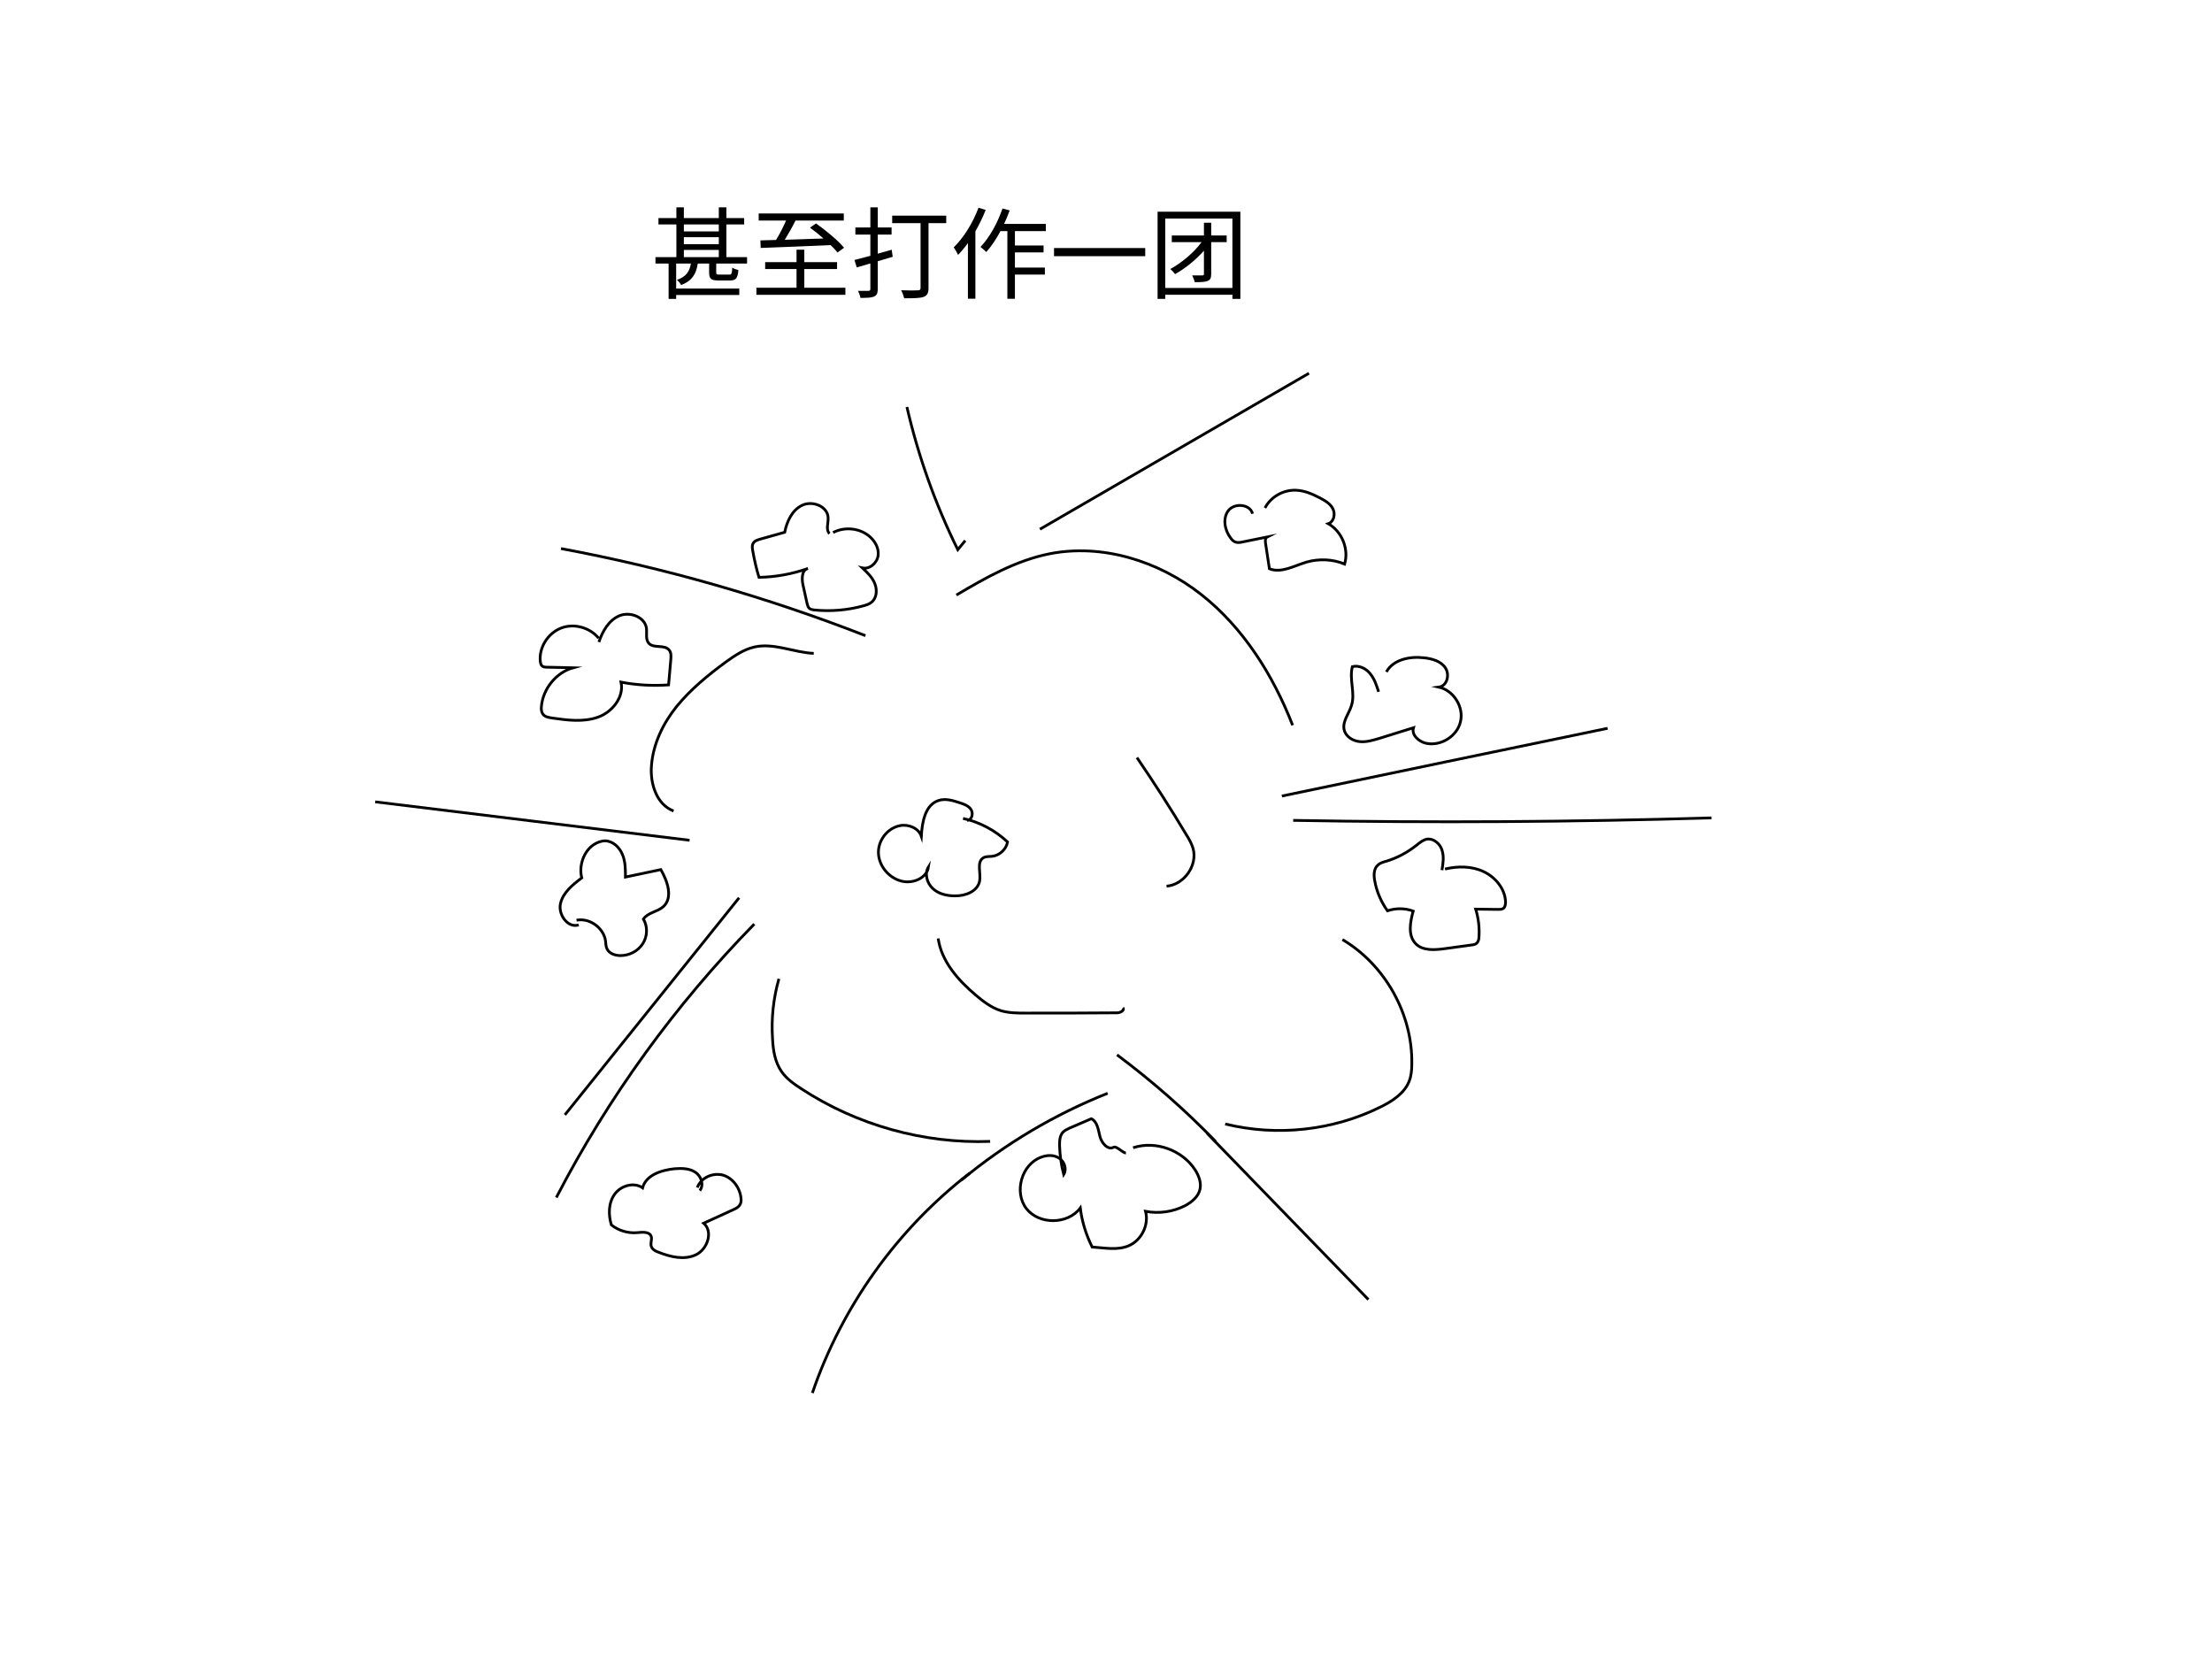
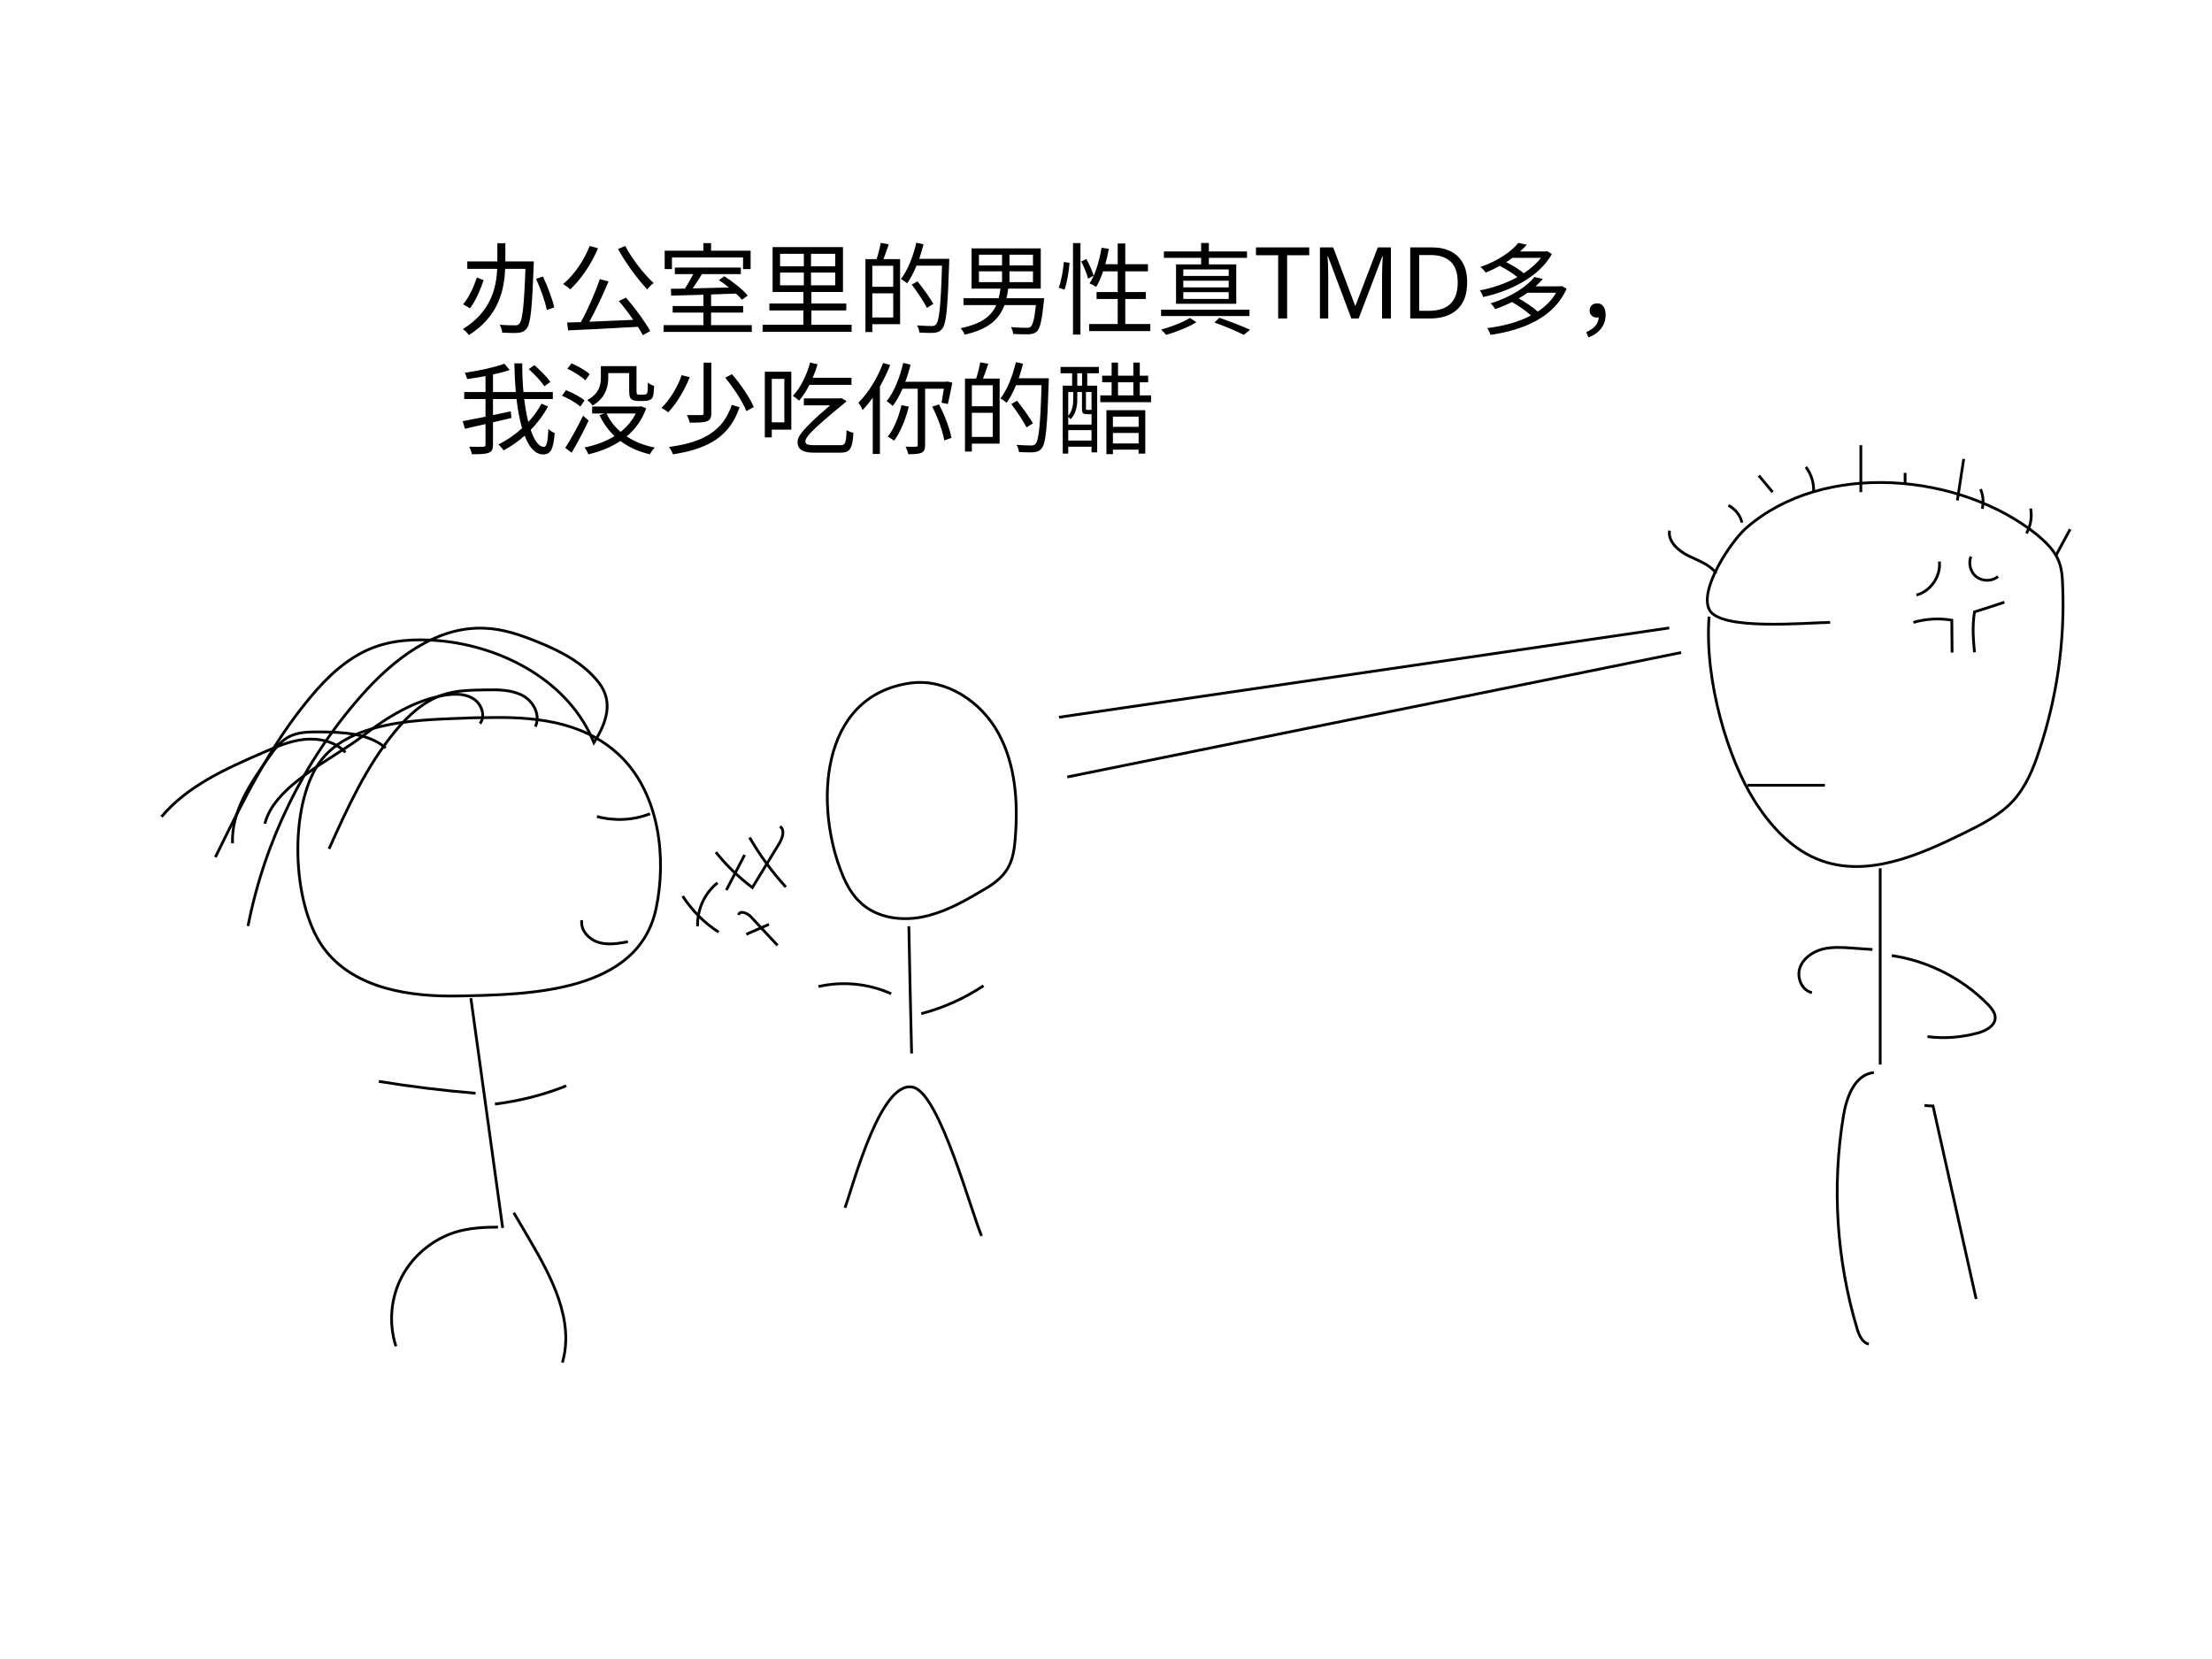
- <svg xmlns="http://www.w3.org/2000/svg" version="1.1" id="page10" x="0px" y="0px" viewBox="0 0 800 600" enable-background="new 0 0 800 600" xml:space="preserve">
-   <path fill="none" stroke="#000000" stroke-miterlimit="10" d="M457.5,183.7c2.1-4,6.6-6.6,11.2-6.4c3.1,0.1,6,1.4,8.7,2.8  c1.9,1,3.8,2.1,4.7,4c0.9,1.9,0.3,4.6-1.7,5.3c4.9,2.8,7.5,9.1,5.9,14.6c-4.3-1.8-9.3-2-13.8-0.7c-4.4,1.3-9.1,4.1-13.4,2.4  c-0.5-3.1-0.9-6.1-1.4-9.2c-0.1-0.8-0.2-1.9,0.6-2.3c-3,0.6-5.9,1.2-8.9,1.8c-0.8,0.2-1.6,0.3-2.4,0.1c-0.8-0.2-1.4-0.8-1.9-1.5  c-2.2-2.8-3-7.2-0.8-10c2.3-2.8,7.8-2.3,8.7,1.2" />
-   <path fill="none" stroke="#000000" stroke-miterlimit="10" d="M501.4,243c2.5-4.5,8.5-5.7,13.6-5.1c2.9,0.3,6.1,1.2,7.7,3.6  c1.7,2.4,0.7,6.6-2.3,7c5.3,1.2,9.1,7.2,7.8,12.5c-1.2,5.3-7.2,9-12.5,7.8c-2.6-0.6-5.3-3-4.5-5.6c-4.1,1.3-8.1,2.5-12.2,3.8  c-2.4,0.7-4.9,1.5-7.4,1.2s-5-1.9-5.5-4.4c-0.6-3,1.8-5.7,2.7-8.7c1.4-4.5-0.9-9.4,0.3-14c2.3-0.6,4.9,0.6,6.4,2.5  c1.6,1.9,2.3,4.2,3.1,6.6" />
-   <path fill="none" stroke="#000000" stroke-miterlimit="10" d="M345.9,215.2c10.6-6.3,21.6-12.5,33.6-14.9  c19.1-3.8,39.5,2.6,54.8,14.6s26.1,29.2,33.2,47.4" />
-   <path fill="none" stroke="#000000" stroke-miterlimit="10" d="M294.3,236.3c-7.2-0.3-14.4-3.9-21.5-2.3c-3.9,0.9-7.2,3.2-10.4,5.5  c-6.4,4.7-12.6,9.8-17.6,15.9c-5,6.2-8.6,13.6-9.2,21.6c-0.5,6.5,1.9,14,8,16.3" />
-   <path fill="none" stroke="#000000" stroke-miterlimit="10" d="M281.7,354c-2,7-2.8,14.4-2.3,21.7c0.2,4.2,0.9,8.5,3.3,11.9  c1.8,2.6,4.4,4.4,7,6.1c20.1,13.2,44.4,20,68.4,19.1" />
-   <path fill="none" stroke="#000000" stroke-miterlimit="10" d="M485.5,339.8c15.5,9.2,25.4,27,25.1,45c0,2.1-0.2,4.2-0.9,6.1  c-1.7,4.5-6.2,7.4-10.5,9.5c-17.2,8.5-37.4,10.7-56.1,6.1" />
-   <path fill="none" stroke="#000000" stroke-miterlimit="10" d="M339.3,339.4c1.2,8.3,7.2,15.1,13.6,20.5c2.7,2.3,5.6,4.5,9,5.6  c3,0.9,6.1,0.9,9.2,0.9c11,0,22,0,33-0.1c1.1,0,2.8-1,2-1.8" />
-   <path fill="none" stroke="#000000" stroke-miterlimit="10" d="M411.2,274c6.2,9.1,12.2,18.4,17.8,27.8c1,1.6,2,3.3,2.5,5.1  c1.7,6.1-3.3,13.1-9.6,13.6" />
-   <path fill="none" stroke="#000000" stroke-miterlimit="10" d="M301.3,192.6c4-2.1,9.2-1.7,12.8,1.1c2.2,1.7,3.8,4.4,3.5,7.1  s-3,5.2-5.7,4.6c1.8,1.7,3.6,3.4,4.5,5.7c0.9,2.3,0.7,5.2-1.2,6.7c-0.8,0.7-1.9,1-2.9,1.3c-5.8,1.6-11.9,2.1-17.9,1.5  c-0.6-0.1-1.3-0.2-1.7-0.6c-0.5-0.4-0.6-1.1-0.8-1.7c-0.5-2.3-1-4.6-1.5-6.8c-0.5-2.3-0.4-5.4,1.8-5.9c-5.7,2-11.7,3.1-17.7,3.2  c-1-3.2-1.7-6.5-2.3-9.8c-0.1-0.8-0.3-1.7,0.2-2.5c0.5-0.9,1.5-1.2,2.5-1.5c3-0.8,5.9-1.7,8.9-2.5c0.8-4,2.7-8.1,6.4-9.8  c3.7-1.7,9.1,0.4,9.3,4.5c0.1,2-0.9,4.4,0.5,5.8" />
-   <path fill="none" stroke="#000000" stroke-miterlimit="10" d="M216.5,230.8c-3.2-3.9-9-5.5-13.7-3.6c-4.7,1.9-7.9,7-7.4,12  c0.1,0.6,0.2,1.3,0.7,1.7c0.4,0.3,1,0.4,1.6,0.4c3.2,0.1,6.4,0.1,9.6,0.2c-6.2,1.7-11,7.7-11.5,14.1c-0.1,0.9,0,1.9,0.5,2.6  c0.7,1.1,2.2,1.3,3.5,1.5c5.5,0.8,11.2,1.5,16.4-0.3s9.6-7.3,8.4-12.7c5.7,1.1,11.5,1.4,17.2,1c0.3-3,0.5-6,0.8-9.1  c0.1-1.2,0.2-2.6-0.6-3.5c-1.7-2.1-5.5-0.5-7.3-2.4c-1.3-1.4-0.7-3.6-0.9-5.5c-0.6-4.1-6-6.1-9.8-4.5s-6.1,5.6-7.4,9.5" />
-   <path fill="none" stroke="#000000" stroke-miterlimit="10" d="M209.3,334.5c-3.9,1.3-7.5-3.7-6.6-7.7c0.9-4,4.4-6.8,7.7-9.3  c-1.1-4.3,0.6-9.5,4.3-12c1.2-0.8,2.7-1.4,4.2-1.4c2.8,0.1,5.1,2.3,6.2,4.9c1.1,2.6,1.1,5.4,1.1,8.2c4.3-0.9,8.5-1.8,12.8-2.7  c2.4,4.2,4.5,10.1,0.9,13.4c-2.1,1.9-5.6,2.1-7.2,4.5c1.6,2.7,1.5,6.3-0.3,9s-4.9,4.2-8,4.2c-1.9,0-4.1-0.7-4.9-2.5  c-0.4-0.9-0.4-1.8-0.5-2.8c-0.7-4.8-5.8-8.4-10.5-7.5" />
-   <path fill="none" stroke="#000000" stroke-miterlimit="10" d="M349.1,195.5c-0.9,1.1-1.8,2.2-2.7,3.3c-8.1-16.4-14.3-33.8-18.4-51.6  " />
-   <path fill="none" stroke="#000000" stroke-miterlimit="10" d="M376.1,191.4c32.4-18.8,64.9-37.6,97.3-56.4" />
-   <path fill="none" stroke="#000000" stroke-miterlimit="10" d="M522.6,314.3c4.6-1.1,9.6-1.1,13.9,0.9c4.3,2,7.8,6.2,8,10.9  c0,0.9-0.1,2-0.9,2.5c-0.5,0.3-1.2,0.3-1.8,0.3c-2.7,0-5.4-0.1-8.1-0.1c1,3.2,1.4,6.6,1.2,9.9c0,0.9-0.2,1.8-0.8,2.4  c-0.5,0.5-1.3,0.6-2.1,0.7c-3.2,0.4-6.3,0.9-9.5,1.3c-3.7,0.5-8,0.8-10.5-1.8c-2.9-3-2-7.8-0.9-11.8c-3-1.1-6.3-1.1-9.3-0.1  c-2.3-3.2-3.9-6.9-4.6-10.8c-0.4-2-0.4-4.4,1.1-5.7c0.8-0.8,1.9-1.1,3-1.4c4-1.2,7.7-3.2,11-5.8c1.1-0.9,2.3-1.9,3.7-2.2  c2.4-0.4,4.8,1.6,5.5,3.9c0.8,2.4,0.4,4.9,0,7.3" />
-   <path fill="none" stroke="#000000" stroke-miterlimit="10" d="M409.8,415.1c8.2-2.7,17.9,0.9,22.5,8.1c1.3,2.1,2.2,4.5,1.7,6.9  c-0.6,2.7-3,4.7-5.5,6c-4.3,2.2-9.4,2.9-14.2,2c1.3,4.8-1.4,10.4-6,12.4c-4.1,1.8-8.8,0.8-13.3,0.5c-2.2-4.4-3.7-9.2-4.3-14.1  c-4.5,6-14.9,6.1-19.5,0.2c-4.6-6-1.7-16.1,5.4-18.6c2.1-0.8,4.6-0.9,6.5,0.4c1.9,1.2,2.8,4,1.6,5.9c-0.9-3.5-1.4-7-1.5-10.6  c0-1.7,0.1-3.6,1.3-4.8c0.6-0.6,1.5-1,2.3-1.4c2.6-1.1,5.3-2.3,7.9-3.4c2.2,1.1,2.5,4,3.1,6.4c0.6,2.4,2.9,5.1,5,3.9  c1-0.5,3.3,2.1,4.4,2.1" />
-   <path fill="none" stroke="#000000" stroke-miterlimit="10" d="M252.2,429.5c1.3-3.6,5.6-5.5,9.3-4.5c3.6,1.1,6.2,4.7,6.5,8.5  c0.1,0.8,0,1.6-0.4,2.2c-0.5,0.9-1.5,1.4-2.4,1.8c-3.6,1.6-7.1,3.3-10.7,4.9c3.5,3,1.4,9.4-2.8,11.4s-9.2,0.8-13.5-0.9  c-1.2-0.4-2.4-1.1-2.7-2.3c-0.3-1.1,0.4-2.4,0-3.5c-0.7-1.7-3.1-1.5-5-1.3c-3.3,0.3-6.8-0.7-9.4-2.8c-1.1-3.7-1.1-7.9,1.2-11.1  c2.2-3.1,7-4.5,10.1-2.3c1.2-4.6,6.7-6.4,11.5-6.9c2.6-0.2,5.3-0.2,7.5,1.2c2.2,1.4,3.3,4.6,1.7,6.7" />
-   <path fill="none" stroke="#000000" stroke-miterlimit="10" d="M436.5,409.8c19.5,20.1,38.9,40.1,58.4,60.2" />
-   <path fill="none" stroke="#000000" stroke-miterlimit="10" d="M350.7,424.3c-26.2,20.2-46.2,48.2-56.9,79.5" />
-   <path fill="none" stroke="#000000" stroke-miterlimit="10" d="M267.3,324.7c-21,26.2-42,52.3-63,78.5" />
-   <path fill="none" stroke="#000000" stroke-miterlimit="10" d="M272.8,334.2c-28.6,29.2-52.8,62.6-71.6,98.9" />
-   <path fill="none" stroke="#000000" stroke-miterlimit="10" d="M463.6,287.9c39.3-8.2,78.5-16.4,117.8-24.5" />
-   <path fill="none" stroke="#000000" stroke-miterlimit="10" d="M467.7,296.7c50.4,0.9,100.9,0.6,151.3-0.9" />
-   <path fill="none" stroke="#000000" stroke-miterlimit="10" d="M249.4,303.9c-37.9-4.6-75.8-9.3-113.7-13.9" />
-   <path fill="none" stroke="#000000" stroke-miterlimit="10" d="M313,229.9c-35.6-13.9-72.5-24.5-110.1-31.5" />
-   <path fill="none" stroke="#000000" stroke-miterlimit="10" d="M347.7,426.8c15.9-13.2,33.8-23.8,52.9-31.4" />
-   <path fill="none" stroke="#000000" stroke-miterlimit="10" d="M439.7,412.9c-11-11.4-23-21.9-35.7-31.4" />
-   <path fill="none" stroke="#000000" stroke-miterlimit="10" d="M348.3,296c6,1.3,11.6,4.3,16.1,8.5c-0.5,2.7-2.9,4.9-5.6,5.2  c-1.1,0.1-2.2,0-3.1,0.5c-2.6,1.5-0.9,5.5-1.4,8.4c-0.7,3.8-5.2,5.5-9,5.4c-2.9,0-5.9-0.7-8-2.7s-3-5.4-1.5-7.8  c-0.6,4.2-5.9,6.3-10,5.1c-4.4-1.2-7.9-5.4-8.1-10c-0.2-4.6,3.2-9.1,7.8-10c3.1-0.6,6.7,0.9,7.7,3.8c0.3-5.1,1.4-11.4,6.3-12.9  c2.4-0.8,5.1,0,7.5,0.8c1.6,0.5,3.3,1.1,4.2,2.5c0.9,1.4,0.3,3.8-1.4,3.9" />
-   <text transform="matrix(1 0 0 1 235.6226 105.2195)" font-family="'YouYuan'" font-size="36px">甚至打作一团</text>
+ <svg xmlns="http://www.w3.org/2000/svg" version="1.1" id="page12" x="0px" y="0px" viewBox="0 0 800 600" enable-background="new 0 0 800 600" xml:space="preserve">
+   <path fill="none" d="M161.7,296.4c9,2.4,16.8,6.1,22.4,11.3c17.1,15.9,13.7,45.1-6,57.3c-18.3,11.4-46.7,10.4-66,2.1  c-8.5-3.6-15.9-10.5-21.6-17.7C54.7,304.6,119.9,285.3,161.7,296.4z" />
+   <path fill="none" stroke="#000000" stroke-miterlimit="10" d="M178.7,259.5c16.8-0.2,34,2.1,46.4,14.7c13.4,13.7,16,36.2,12.2,54.3  c-6.4,30.5-45.7,31.2-71.1,31.7c-17.6,0.4-37.3-2.5-48.3-16.2c-12.1-15-13.6-49.6-3.5-66.5c10.6-17.7,38.9-17.1,56.8-17.9  C173.5,259.6,176.1,259.5,178.7,259.5z" />
+   <path fill="none" stroke="#000000" stroke-miterlimit="10" d="M215.9,295.3c6.3,1.7,13.1,1.4,19.2-1" />
+   <path fill="none" stroke="#000000" stroke-miterlimit="10" d="M210.4,332.8c-0.5,3.6,2.5,6.9,6,8s7.2,0.4,10.7-0.2" />
+   <path fill="none" stroke="#000000" stroke-miterlimit="10" d="M124.9,272.1c-3.6-3.9-9.4-5.2-14.7-4.7c-5.3,0.5-10.3,2.7-15.1,4.8  c-13.4,5.8-27.3,12-36.7,23.2" />
+   <path fill="none" stroke="#000000" stroke-miterlimit="10" d="M139.5,270.5c-6.4-5.4-15.5-5.7-23.9-5.8c-3.8,0-7.8,0-11.2,1.8  c-3.1,1.7-5.2,4.6-7.2,7.4c-6.6,9.4-13.6,19.6-13.1,31.1" />
+   <path fill="none" stroke="#000000" stroke-miterlimit="10" d="M173.6,261.7c2.1-2.8,0.6-7.1-2.4-9s-6.7-1.8-10.2-1.3  c-11,1.8-20.9,7.9-29.7,14.7c-10.7,8.3-32.1,17.9-35.5,31.8" />
+   <path fill="none" stroke="#000000" stroke-miterlimit="10" d="M193.6,262.8c2-4-0.6-9.1-4.5-11.2s-8.6-2.2-13.1-2.1  c-5.5,0.1-11,0.1-16.2,1.9c-6.8,2.4-12.3,7.5-16.9,13.1c-10.4,12.6-17.2,27.6-23.9,42.5" />
+   <path fill="none" stroke="#000000" stroke-miterlimit="10" d="M77.9,310c9.9-20.2,19.9-40.6,34.4-57.9c6-7.2,13-13.9,21.7-17.5  c7.7-3.2,16.3-3.6,24.7-2.9c23.5,2.1,47.3,15,56.1,36.9c4.7-7.4,7.1-14.9,1.7-21.8s-13.5-11.2-21.7-14.5c-6.3-2.6-12.9-4.9-19.7-5.1  c-17.6-0.7-33,11.4-44.6,24.6c-20.6,23.4-34.8,52.4-40.8,83.1" />
+   <path fill="none" stroke="#000000" stroke-miterlimit="10" d="M170.3,361c3.8,27.7,7.7,55.4,11.5,83.1" />
+   <path fill="none" stroke="#000000" stroke-miterlimit="10" d="M179,399.3c8.8-1.1,17.6-3.3,25.8-6.6" />
+   <path fill="none" stroke="#000000" stroke-miterlimit="10" d="M180.1,443.8c-5,0-10.1,0.3-15,1.7c-8.3,2.5-15.6,8.4-19.7,16.1  c-4.1,7.7-4.9,17-2.2,25.3" />
+   <path fill="none" stroke="#000000" stroke-miterlimit="10" d="M185.8,438.6c1.9,3.2,3.8,6.4,5.7,9.7c8,13.6,16.3,29.3,11.9,44.5" />
+   <path fill="none" stroke="#000000" stroke-miterlimit="10" d="M172,395.4c-11.7-1-23.4-2.4-35-4.3" />
+   <path fill="none" stroke="#000000" stroke-miterlimit="10" d="M304.7,316.4c1.6,3.9,3.7,7.6,6.9,10.4c5.7,5.1,14.1,6.3,21.6,4.9  c7.5-1.4,14.4-5.1,21-9c3.9-2.2,7.8-4.6,10.1-8.4c2.1-3.4,2.6-7.5,2.9-11.4c1-12.9,0.1-26.3-6.1-37.7s-18.8-19.8-31.5-18.2  C296,251.4,294.6,292,304.7,316.4z" />
+   <path fill="none" stroke="#000000" stroke-miterlimit="10" d="M259.5,319.3c-4.7,3.7-7.4,9.7-7.2,15.7" />
+   <path fill="none" stroke="#000000" stroke-miterlimit="10" d="M246.9,324.1c3.4,5.2,7.8,9.7,13,13" />
+   <path fill="none" stroke="#000000" stroke-miterlimit="10" d="M269.3,309.2c-2.2,4.2-4.4,8.5-6.6,12.7" />
+   <path fill="none" stroke="#000000" stroke-miterlimit="10" d="M282.1,298.9c1.9,1.3,0.9,4.2-0.3,6.2c-2.6,4.3-7.1,11.6-9.7,15.9  c-4.9-3.7-9.4-8-13.2-12.8" />
+   <path fill="none" stroke="#000000" stroke-miterlimit="10" d="M271.1,302.9c3.7,6.4,8.1,12.4,13.1,17.9" />
+   <path fill="none" stroke="#000000" stroke-miterlimit="10" d="M278.1,334.3c-2.7,1.2-5.4,2.4-8.2,3.6" />
+   <path fill="none" stroke="#000000" stroke-miterlimit="10" d="M267.1,330.9c0.5-1.8,3.2-0.7,4.5,0.7c3.2,3.4,6.4,6.9,9.6,10.3" />
+   <path fill="none" stroke="#000000" stroke-miterlimit="10" d="M328.7,335c0.3,15.3,0.6,30.7,1,46" />
+   <path fill="none" stroke="#000000" stroke-miterlimit="10" d="M322.3,359.4c-8.2-3.7-17.6-4.6-26.3-2.6" />
+   <path fill="none" stroke="#000000" stroke-miterlimit="10" d="M333.2,366.6c8-2.1,15.6-5.5,22.5-10.1" />
+   <path fill="none" stroke="#000000" stroke-miterlimit="10" d="M355,447c-3.9-9.2-15.1-50.9-24.5-53.7c-11.8-3.5-21.8,35-24.9,43.5" />
+   <path fill="none" stroke="#000000" stroke-miterlimit="10" d="M618.1,223c-1.7,23.6,7,51.6,16.3,66.4c5.9,9.4,13.9,18.2,24.4,21.9  c16.9,6,35.2-2,51.3-9.9c6.5-3.2,13.1-6.5,18-11.8c4.6-5.1,7.3-11.6,9.4-18.1c6.4-19.1,9.3-39.4,8.5-59.5c-0.1-3.2-0.3-6.5-1.6-9.5  c-1.6-3.7-4.7-6.6-7.8-9.2c-27.7-22.2-77-26.9-105.1-2.3c-5.2,4.5-17.1,22-13.3,29.5c3.9,7.7,34.9,4.7,43.7,4.6" />
+   <path fill="none" stroke="#000000" stroke-miterlimit="10" d="M632,284c9.3,0,18.7,0,28,0" />
+   <path fill="none" stroke="#000000" stroke-miterlimit="10" d="M603.8,191.9c-0.6,4,3.2,7.3,6.8,9.1c3.6,1.8,7.8,3.1,10.1,6.4" />
+   <path fill="none" stroke="#000000" stroke-miterlimit="10" d="M625.1,182.8c2.4,1.2,4.3,3.5,4.9,6.2" />
+   <path fill="none" stroke="#000000" stroke-miterlimit="10" d="M636.1,172c1.7,2,3.3,4,5,6" />
+   <path fill="none" stroke="#000000" stroke-miterlimit="10" d="M653.1,168.9c2,2.6,3,5.8,2.8,9.1" />
+   <path fill="none" stroke="#000000" stroke-miterlimit="10" d="M673,161c0,5.7,0,11.3,0,17" />
+   <path fill="none" stroke="#000000" stroke-miterlimit="10" d="M689,171c0,1.3,0,2.7,0,4" />
+   <path fill="none" stroke="#000000" stroke-miterlimit="10" d="M710.2,166c-0.8,5-1.5,10-2.3,15" />
+   <path fill="none" stroke="#000000" stroke-miterlimit="10" d="M716.3,176.9c0.9,2.2,1.2,4.7,0.6,7.1" />
+   <path fill="none" stroke="#000000" stroke-miterlimit="10" d="M734.4,183.9c0.6,3.1,0,6.3-1.5,9" />
+   <path fill="none" stroke="#000000" stroke-miterlimit="10" d="M748.7,191.4c-1.7,3.1-3.4,6.3-5.1,9.4" />
+   <path fill="none" stroke="#000000" stroke-miterlimit="10" d="M680,314c0,23.7,0,47.3,0,71" />
+   <path fill="none" stroke="#000000" stroke-miterlimit="10" d="M677.2,343.4c-2.4-0.2-4.8-0.3-7.2-0.5c-3.7-0.3-7.5-0.5-11,0.4  c-3.6,1-7,3.4-8.1,6.9c-1.1,3.5,0.8,8,4.4,8.8" />
+   <path fill="none" stroke="#000000" stroke-miterlimit="10" d="M684.2,345.6c13,1.9,25.4,8.2,34.7,17.6c1.3,1.4,2.7,3,2.7,4.9  c-0.1,3-3.4,4.7-6.3,5.5c-5.9,1.6-12.2,2.1-18.2,1.3" />
+   <path fill="none" stroke="#000000" stroke-miterlimit="10" d="M677.7,387.9c-6.9,0.7-9.9,8.9-11,15.7c-4.2,25.5-2.5,52,4.9,76.8  c0.7,2.4,1.9,5.2,4.3,5.7" />
+   <path fill="none" stroke="#000000" stroke-miterlimit="10" d="M696,399.8c1,0.1,2.1,0.2,3.1,0.2c5.2,23.3,10.4,46.5,15.6,69.8" />
+   <line fill="none" stroke="#000000" stroke-miterlimit="10" x1="383" y1="259.4" x2="603.7" y2="227.1" />
+   <line fill="none" stroke="#000000" stroke-miterlimit="10" x1="386" y1="281" x2="608" y2="236" />
+   <path fill="none" stroke="#000000" stroke-miterlimit="10" d="M712.8,201.3c-1,2.6-0.1,5.8,2.1,7.4c2.2,1.6,5.6,1.6,7.7-0.2" />
+   <path fill="none" stroke="#000000" stroke-miterlimit="10" d="M724.9,217.8c-3.6,1.2-7.2,2.4-10.8,3.5c-0.8,5.6-0.5,9,0,14.6" />
+   <path fill="none" stroke="#000000" stroke-miterlimit="10" d="M701.4,203.1c0.6,5.3-3.2,10.8-8.3,12.1" />
+   <path fill="none" stroke="#000000" stroke-miterlimit="10" d="M692,225.1c4.5-1.3,9.3-1.6,13.9-0.8c0,3.9,0.1,7.8,0.1,11.7" />
+   <text transform="matrix(1 0 0 1 165.8756 118.1579)">
+     <tspan x="0" y="0" font-family="'YouYuan'" font-size="36px">办公室里的男性真TMD多，</tspan>
+     <tspan x="0" y="43.2" font-family="'YouYuan'" font-size="36px">我没少吃你的醋</tspan>
+   </text>
</svg>
